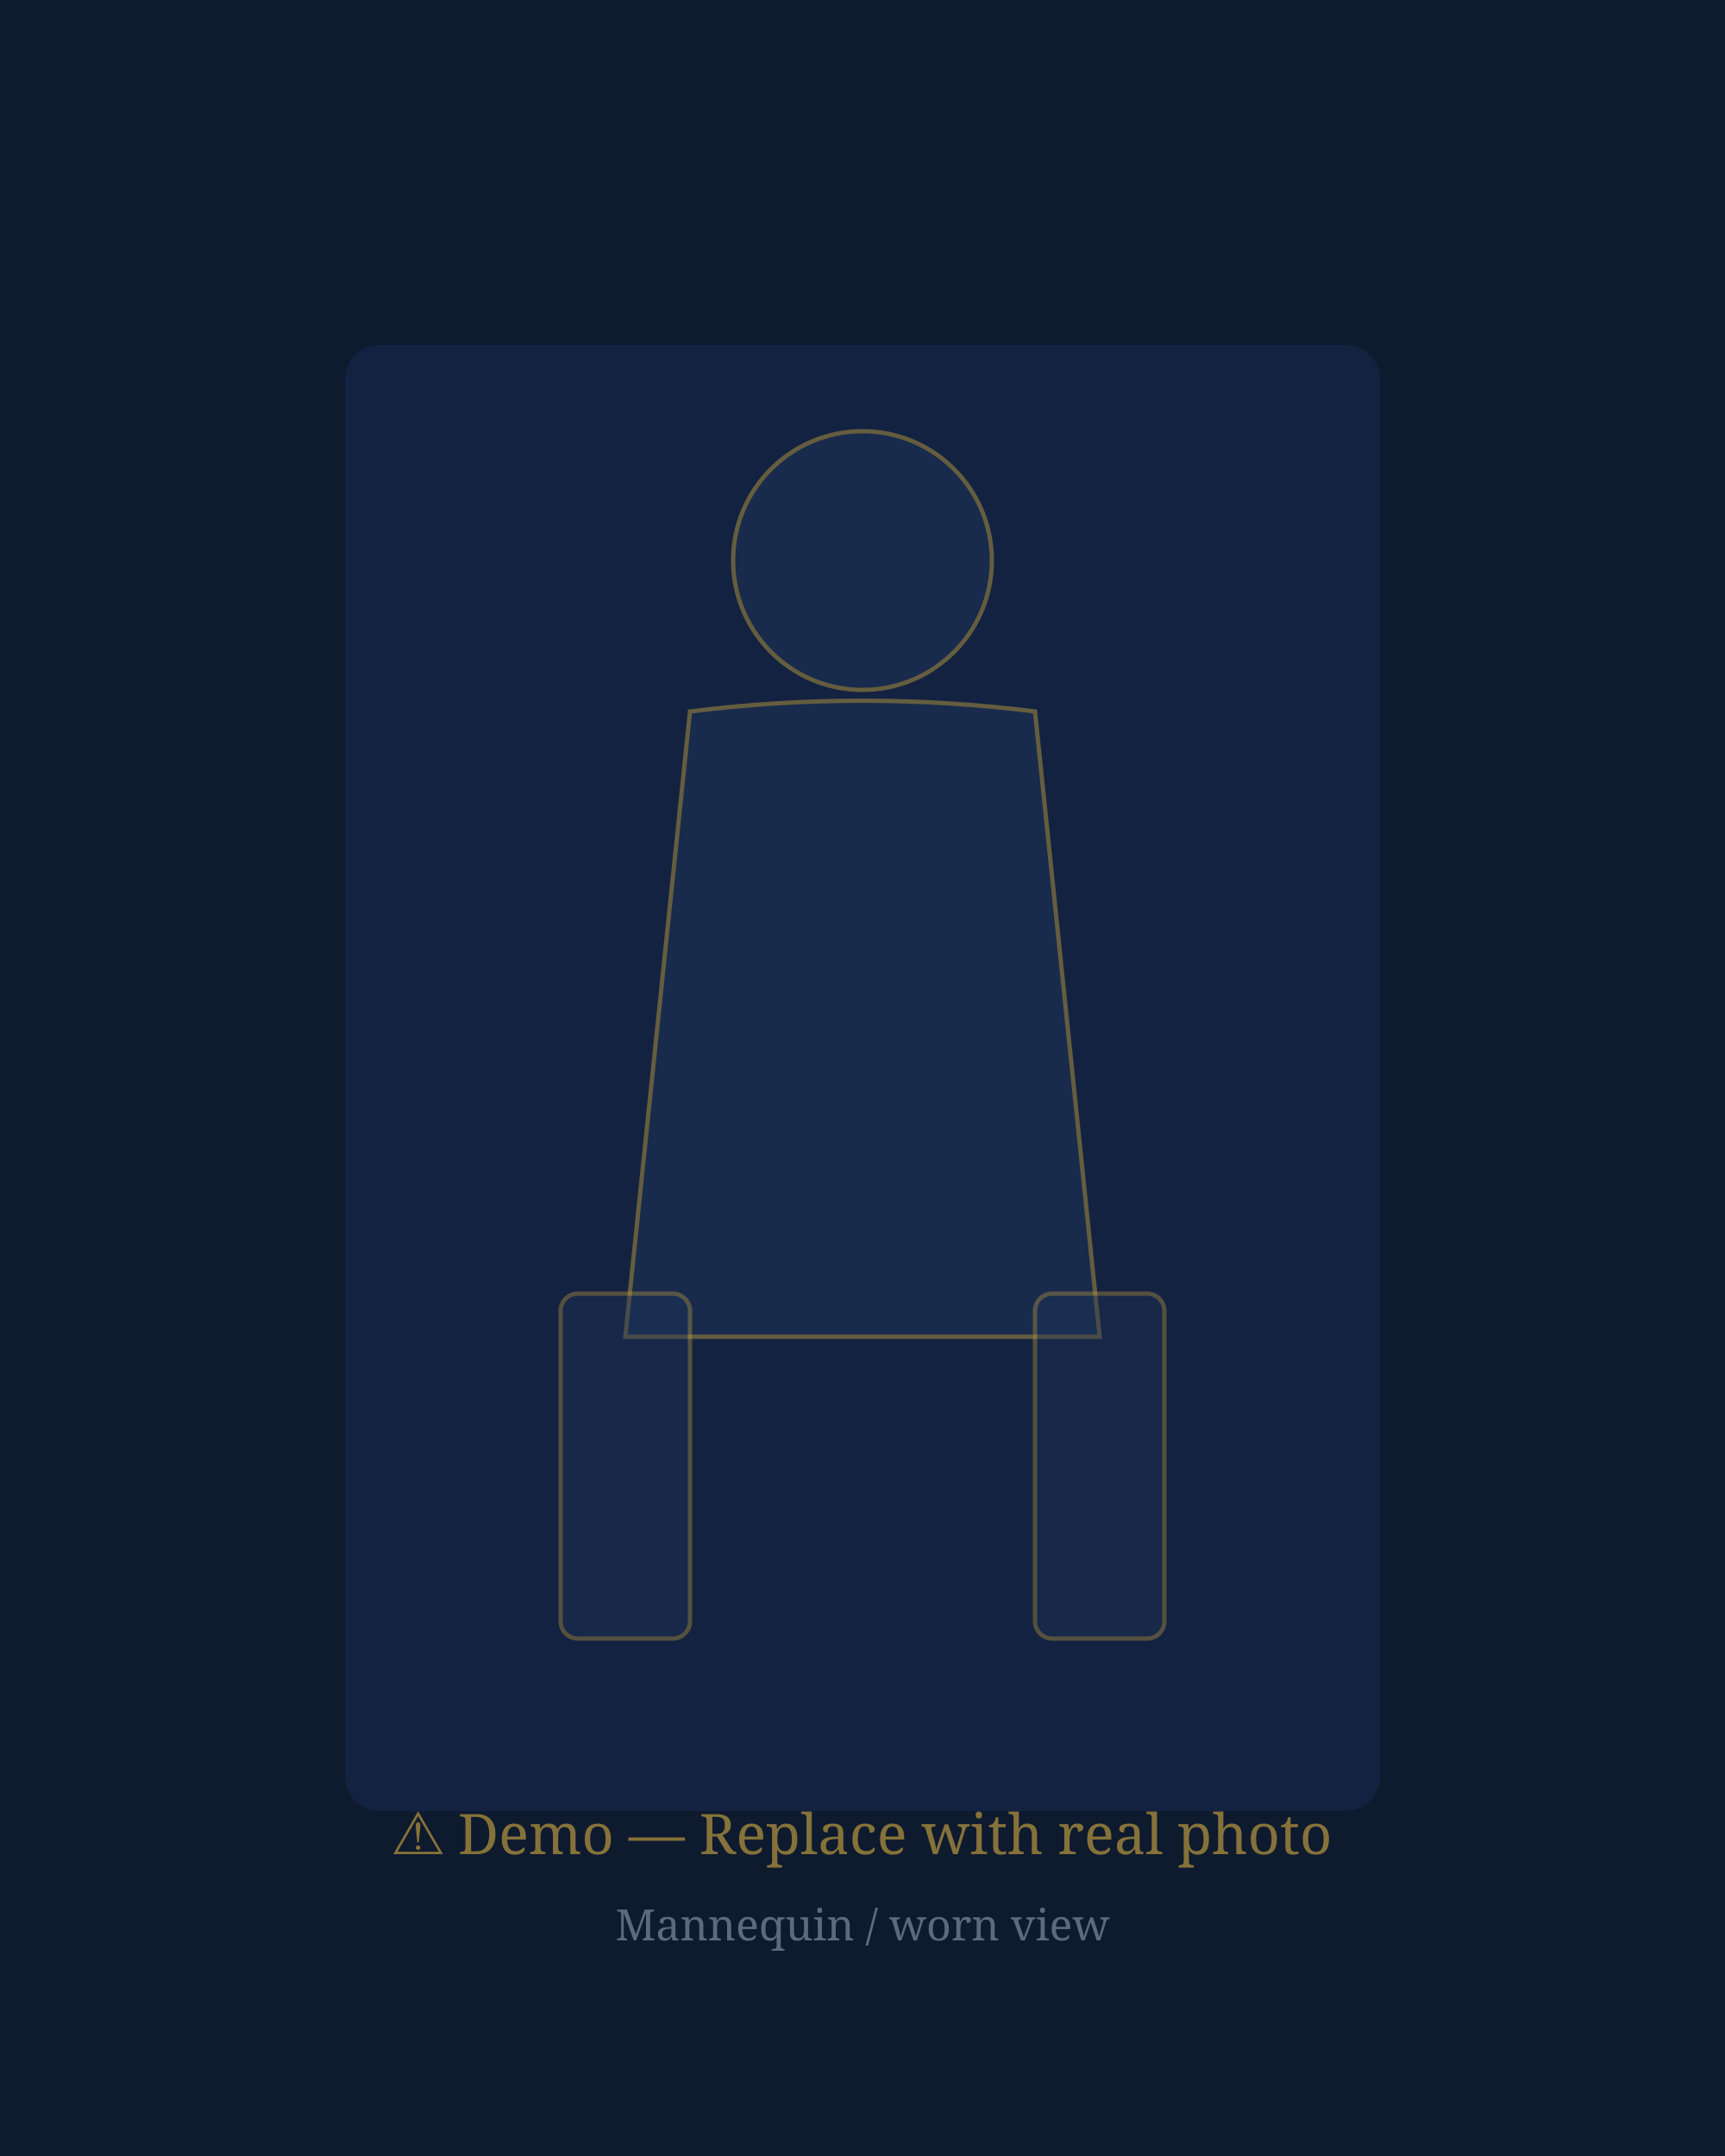
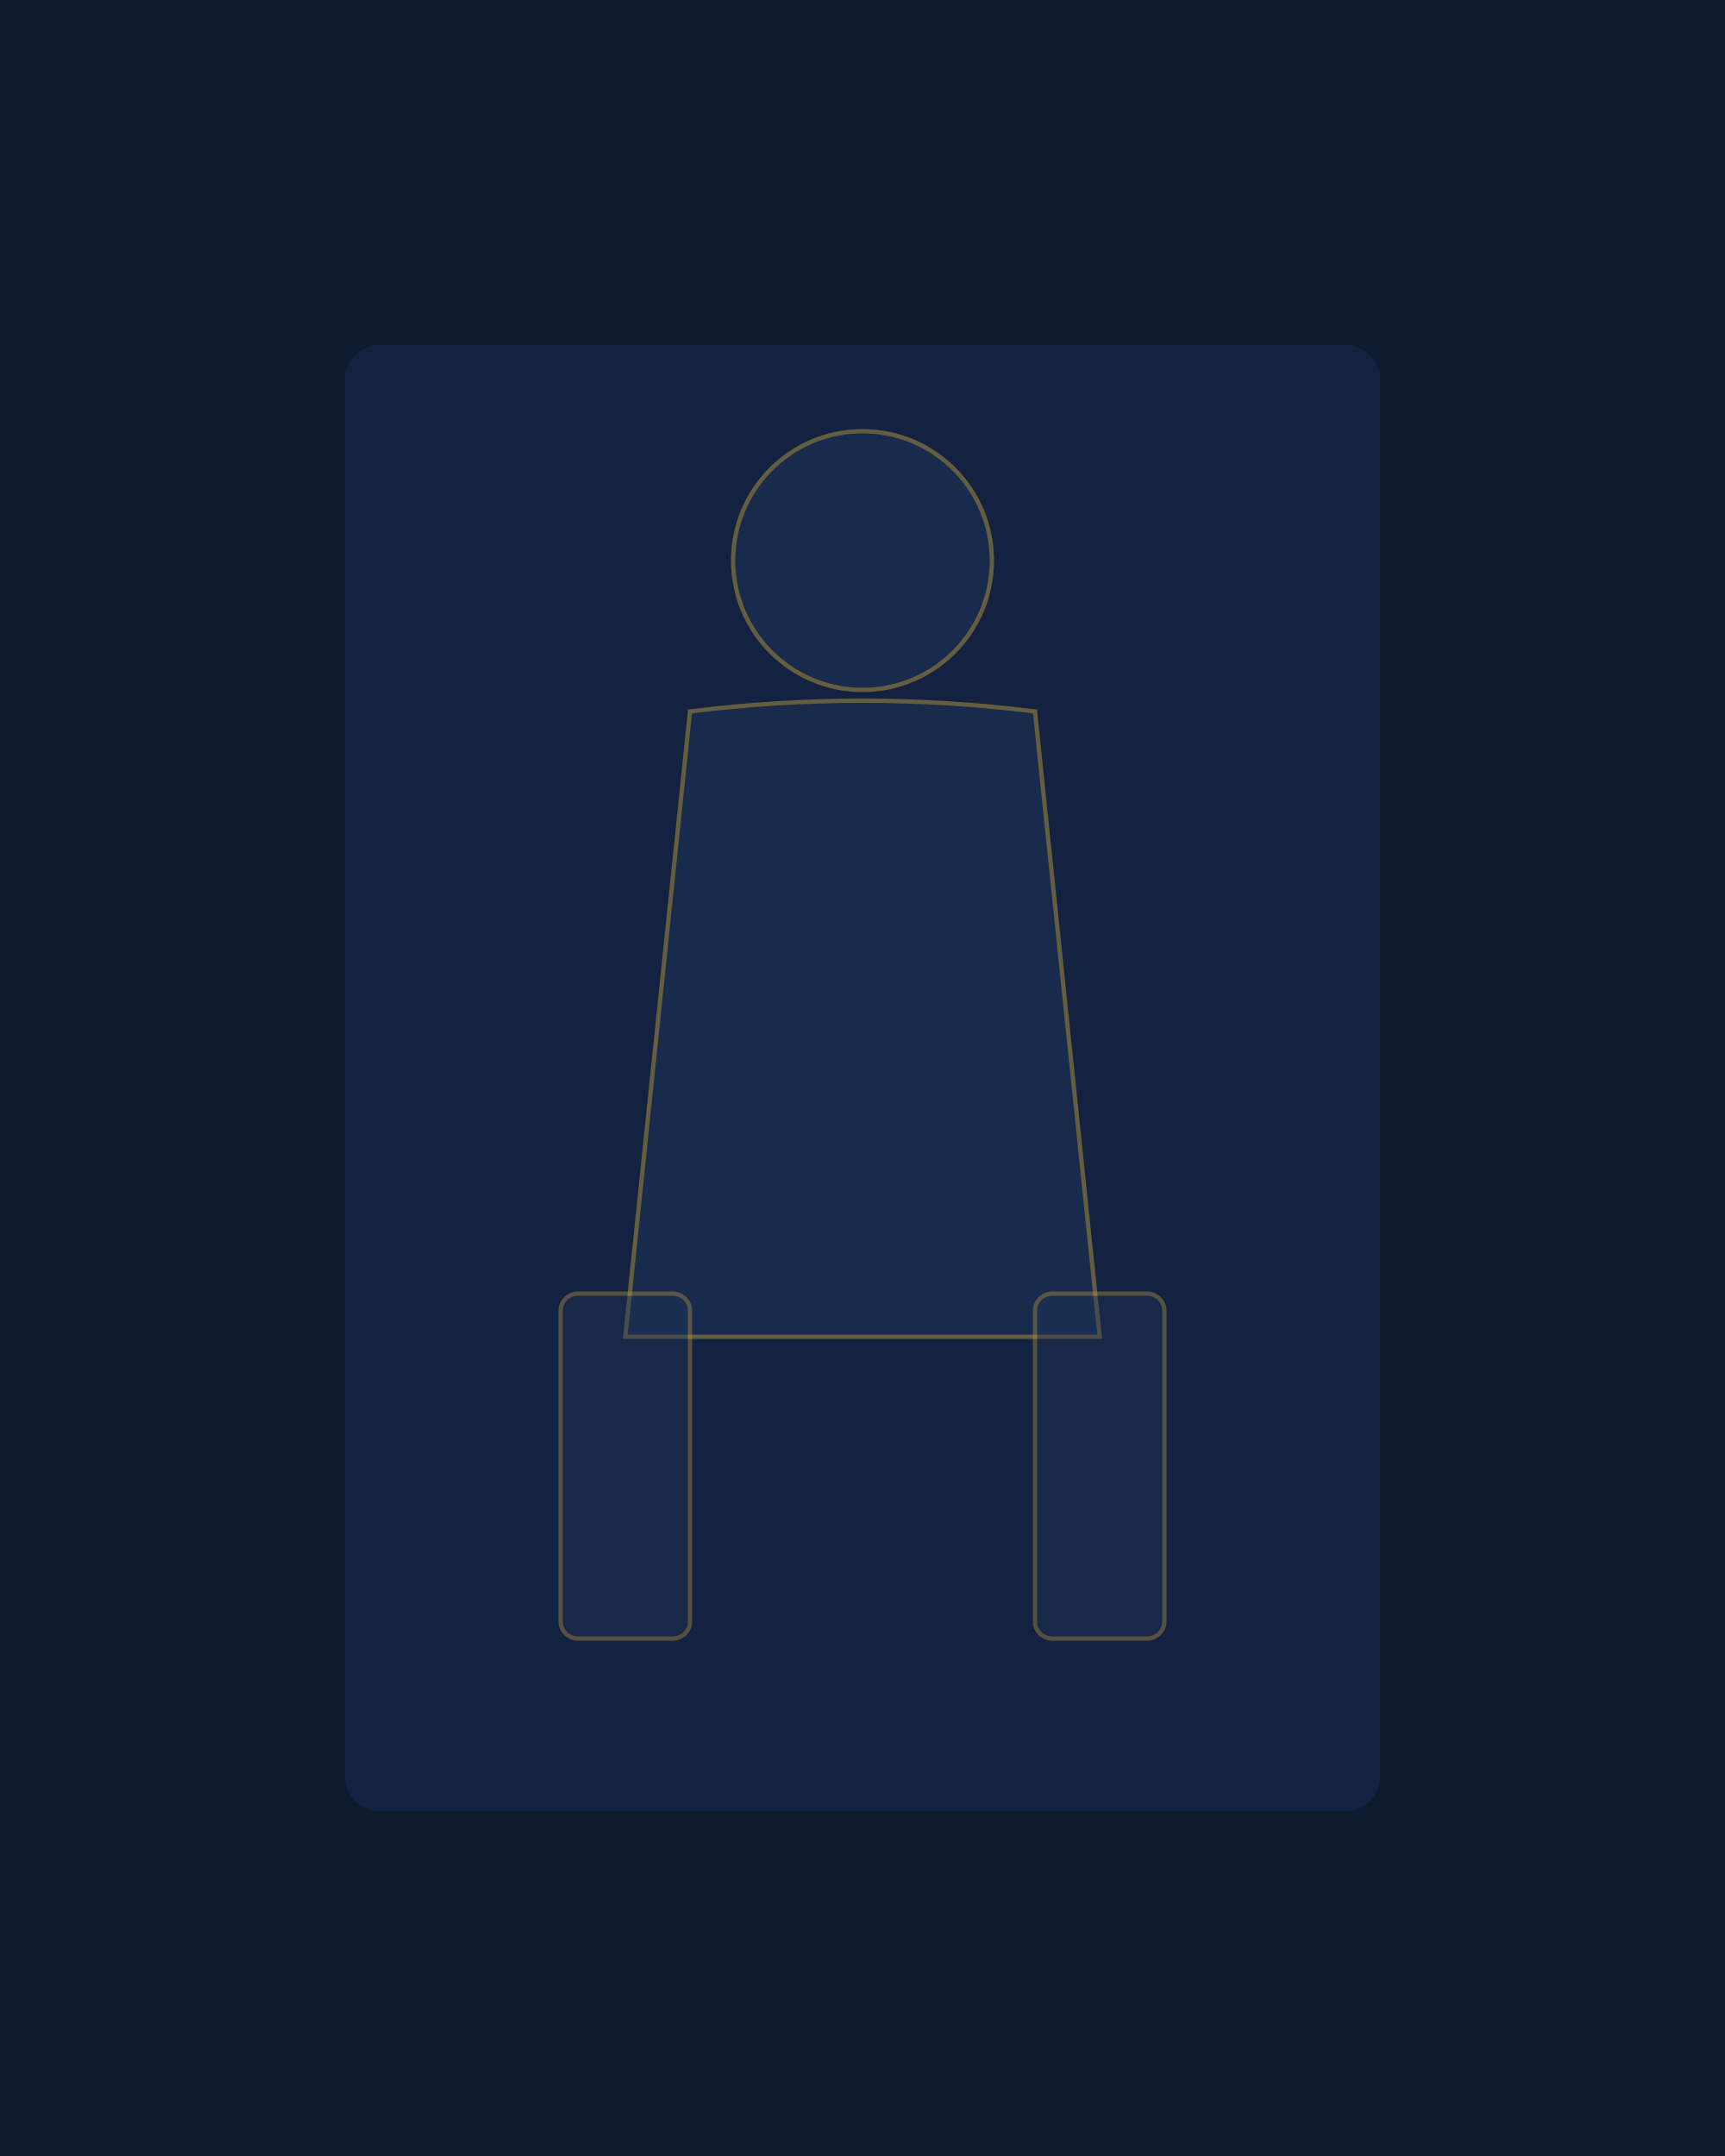
<svg xmlns="http://www.w3.org/2000/svg" width="400" height="500" viewBox="0 0 400 500">
  <rect fill="#0e1a2e" width="400" height="500" />
  <rect fill="#132240" x="80" y="80" width="240" height="340" rx="8" />
  <ellipse cx="200" cy="130" rx="30" ry="30" fill="#1e3357" stroke="#b8973e" stroke-width="1" opacity="0.5" />
  <path d="M160 165 Q200 160 240 165 L255 310 L145 310 Z" fill="#1e3357" stroke="#b8973e" stroke-width="1" opacity="0.5" />
  <rect x="130" y="300" width="30" height="80" rx="4" fill="#1e3357" stroke="#b8973e" stroke-width="1" opacity="0.4" />
  <rect x="240" y="300" width="30" height="80" rx="4" fill="#1e3357" stroke="#b8973e" stroke-width="1" opacity="0.4" />
-   <text x="200" y="430" fill="#b8973e" text-anchor="middle" font-size="13" font-family="Georgia, serif" opacity="0.7">⚠ Demo — Replace with real photo</text>
-   <text x="200" y="450" fill="#8fa0b8" text-anchor="middle" font-size="10" font-family="Georgia, serif" opacity="0.6">Mannequin / worn view</text>
</svg>
